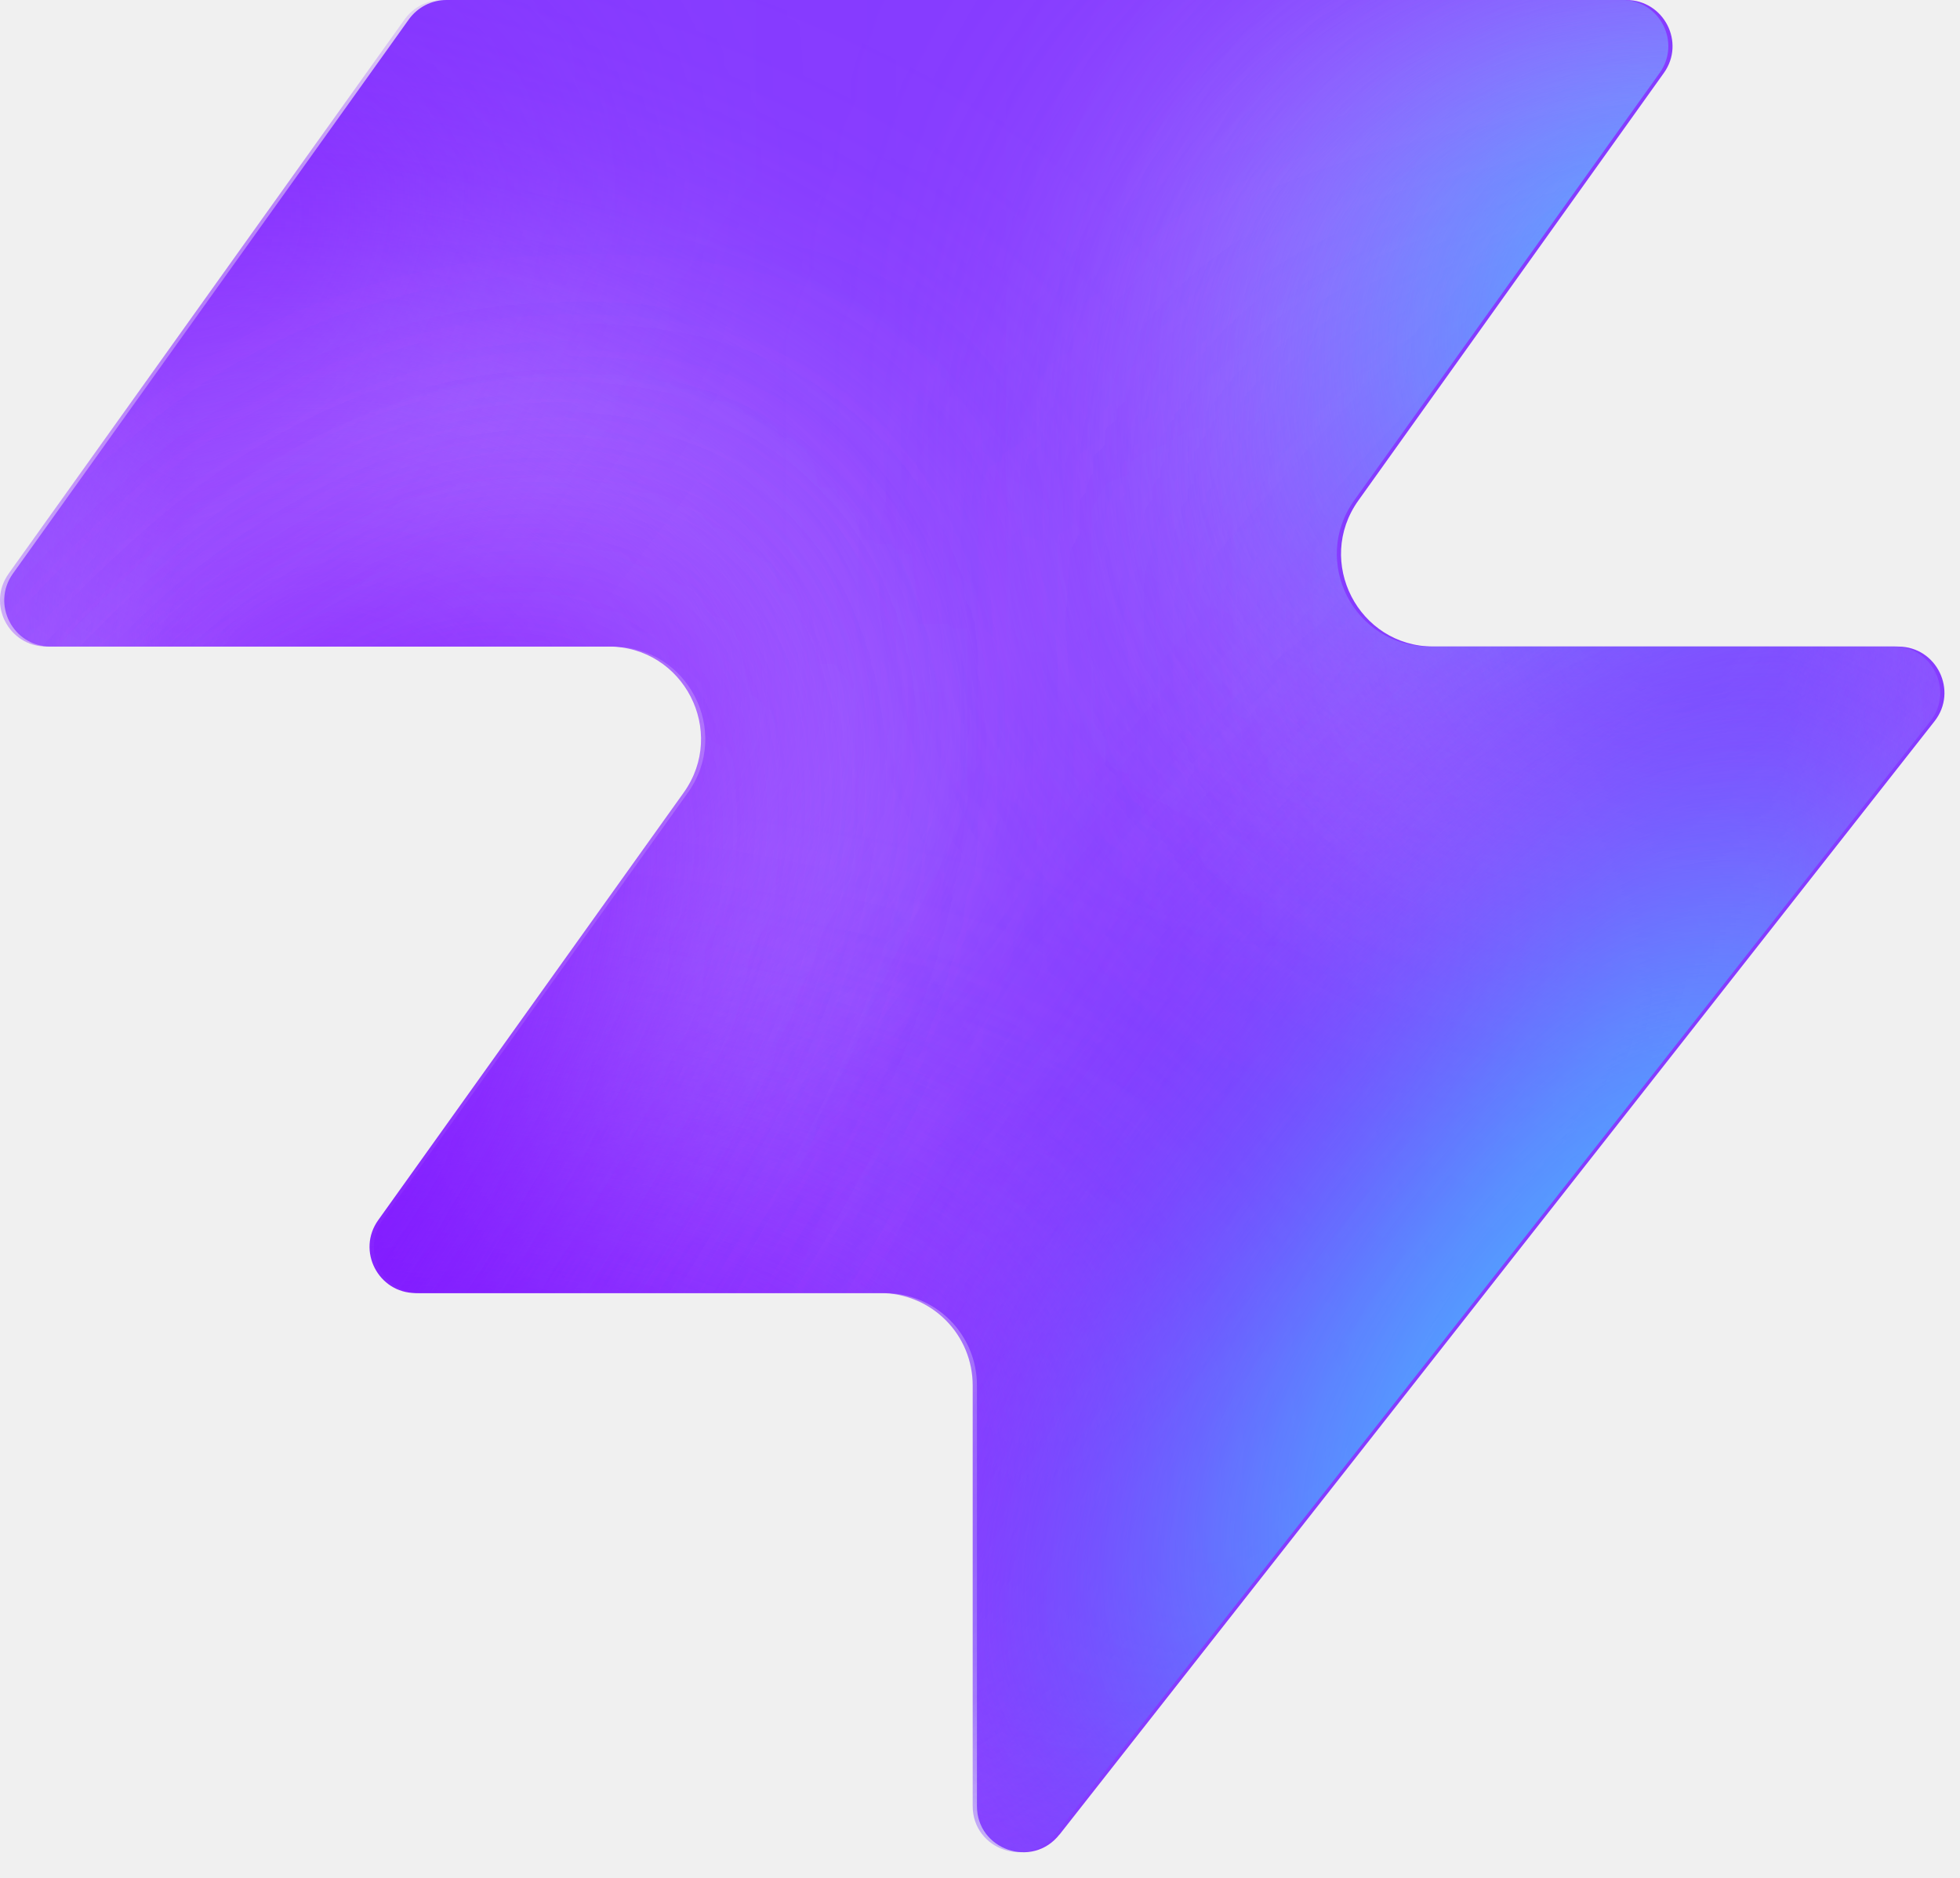
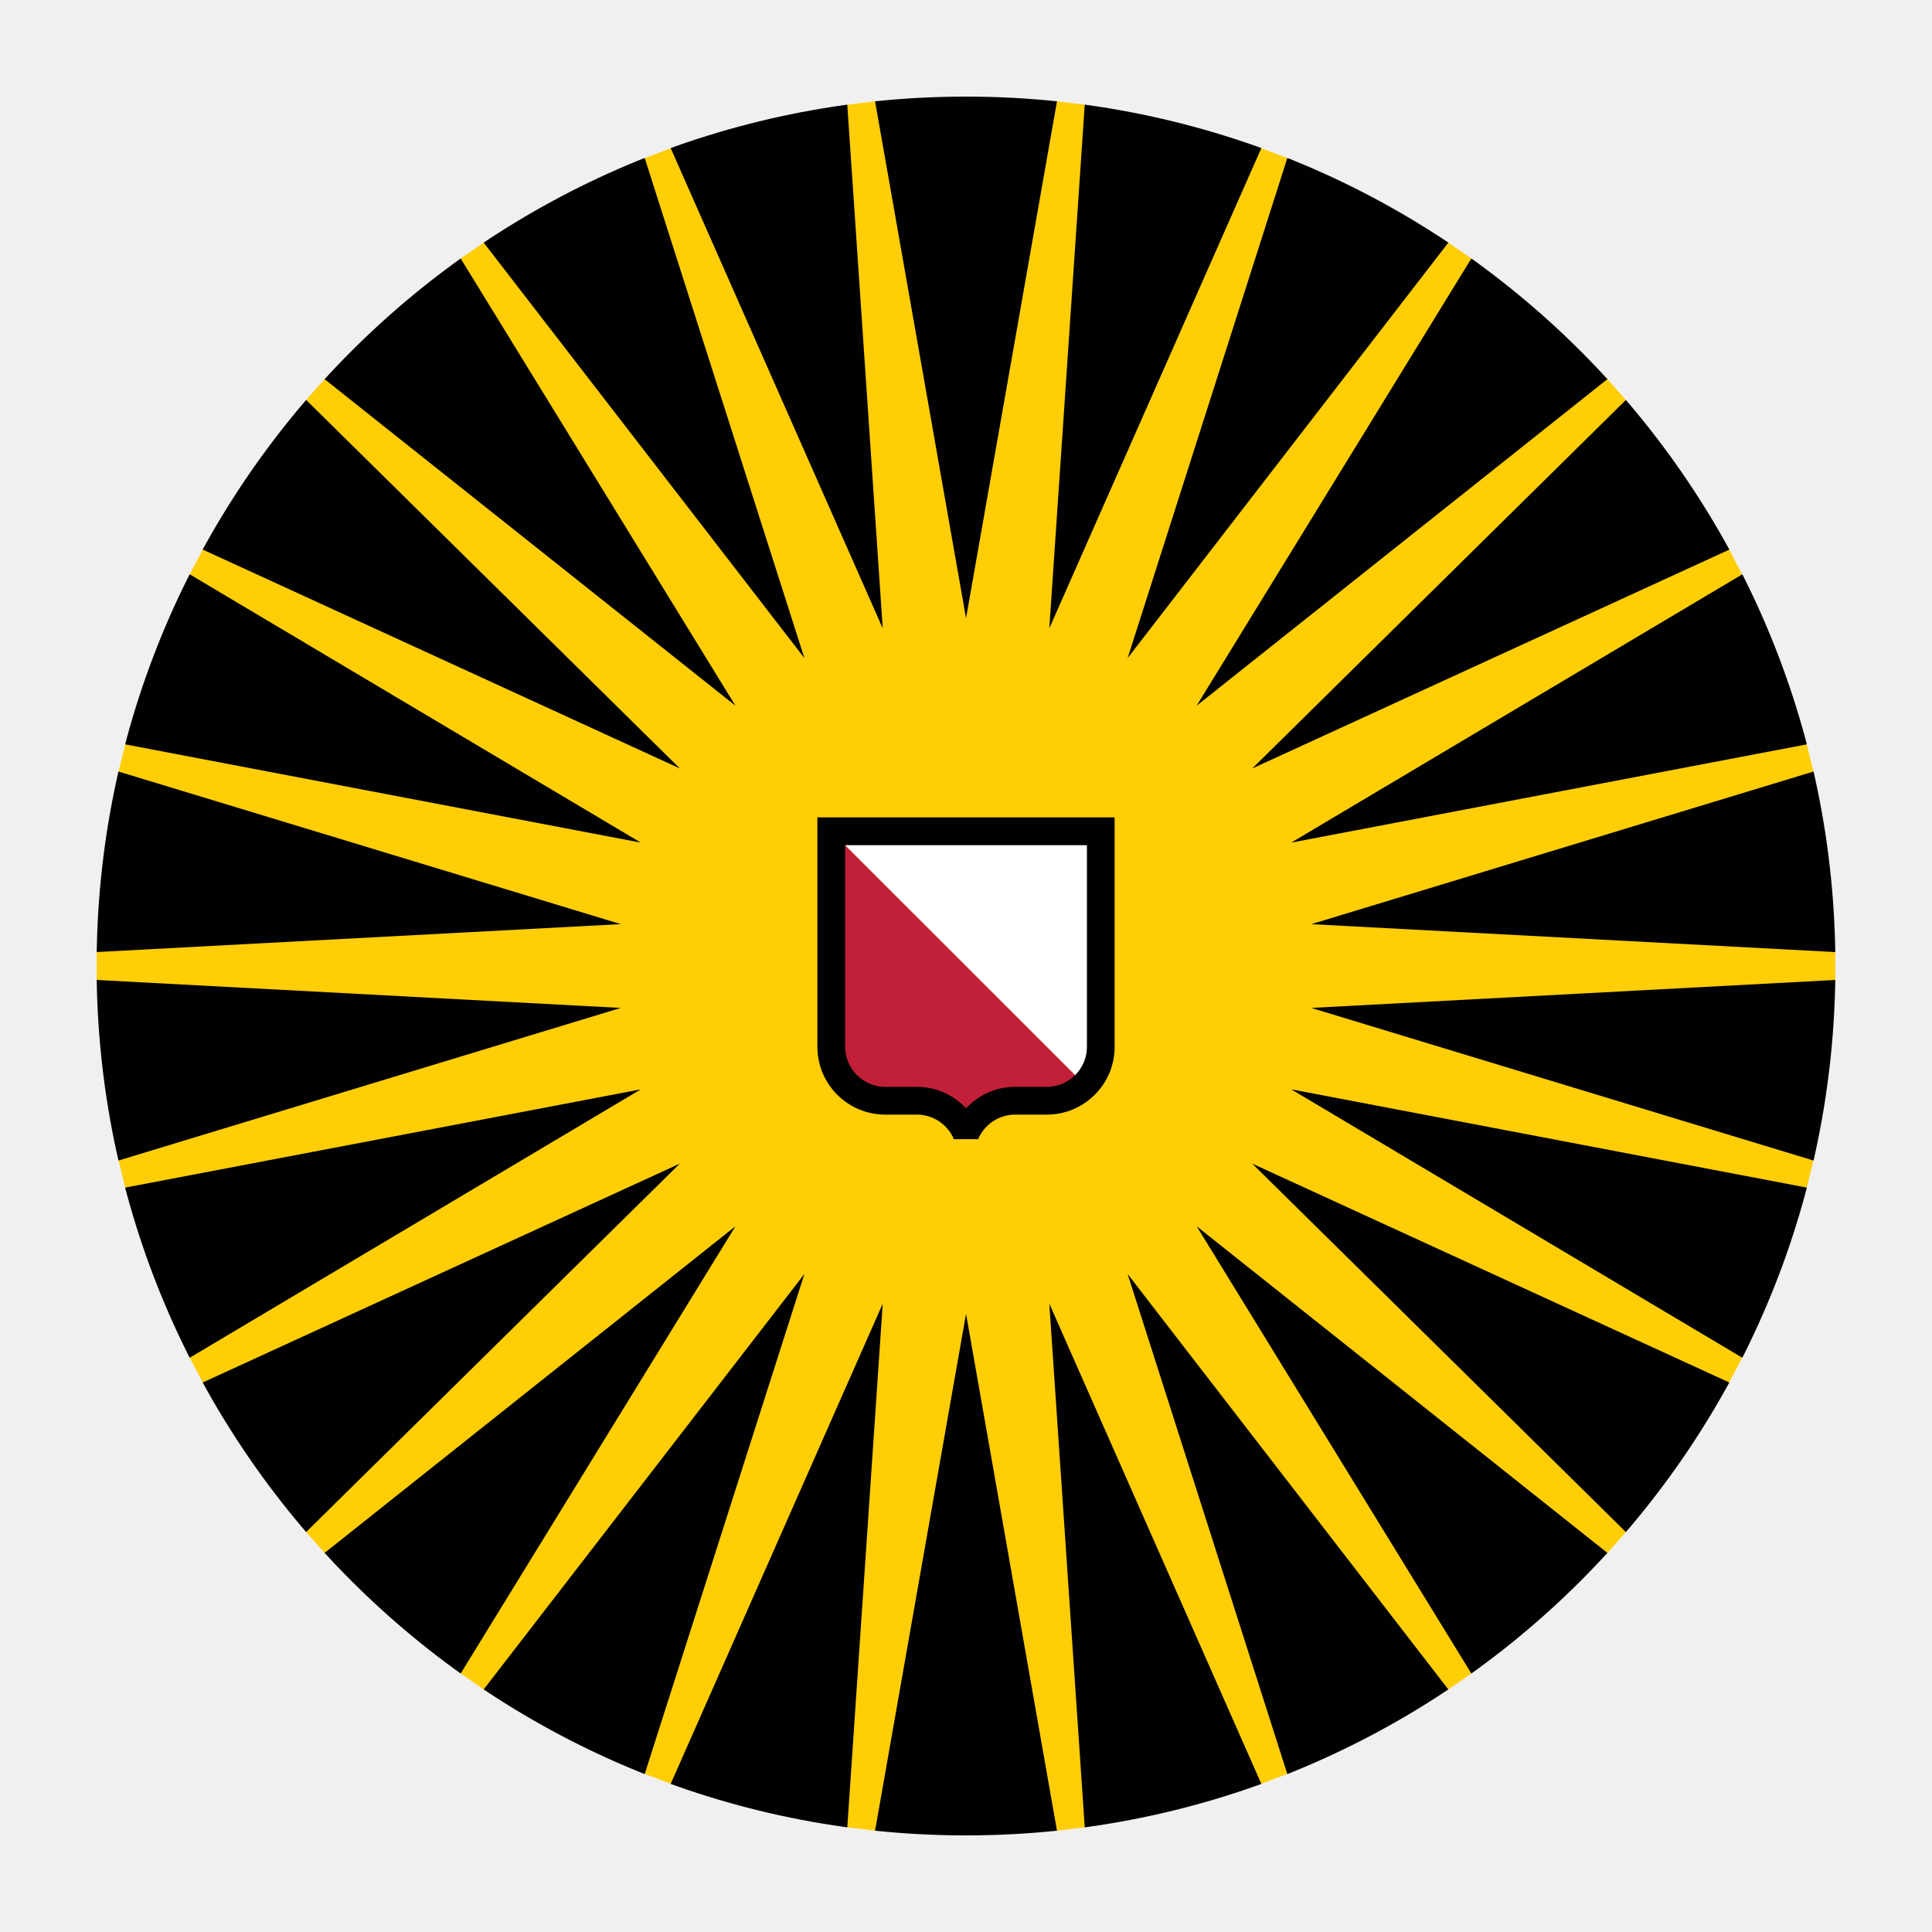
- <svg xmlns="http://www.w3.org/2000/svg" width="48" height="46" fill="none" viewBox="0 0 48 46">
-   <path fill="#863bff" d="M25.946 44.938c-.664.845-2.021.375-2.021-.698V33.937a2.26 2.26 0 0 0-2.262-2.262H10.287c-.92 0-1.456-1.04-.92-1.788l7.48-10.471c1.07-1.497 0-3.578-1.842-3.578H1.237c-.92 0-1.456-1.04-.92-1.788L10.013.474c.214-.297.556-.474.92-.474h28.894c.92 0 1.456 1.04.92 1.788l-7.48 10.471c-1.07 1.498 0 3.579 1.842 3.579h11.377c.943 0 1.473 1.088.89 1.83L25.947 44.94z" style="fill:#863bff;fill:color(display-p3 .525 .23 1);fill-opacity:1" />
-   <mask id="a" width="48" height="46" x="0" y="0" maskUnits="userSpaceOnUse" style="mask-type:alpha">
-     <path fill="#000" d="M25.842 44.938c-.664.844-2.021.375-2.021-.698V33.937a2.26 2.26 0 0 0-2.262-2.262H10.183c-.92 0-1.456-1.04-.92-1.788l7.48-10.471c1.07-1.498 0-3.579-1.842-3.579H1.133c-.92 0-1.456-1.04-.92-1.787L9.91.473c.214-.297.556-.474.92-.474h28.894c.92 0 1.456 1.04.92 1.788l-7.48 10.471c-1.07 1.498 0 3.578 1.842 3.578h11.377c.943 0 1.473 1.088.89 1.832L25.843 44.94z" style="fill:#000;fill-opacity:1" />
-   </mask>
-   <g mask="url(#a)">
-     <g filter="url(#b)">
-       <ellipse cx="5.508" cy="14.704" fill="#ede6ff" rx="5.508" ry="14.704" style="fill:#ede6ff;fill:color(display-p3 .927 .903 1);fill-opacity:1" transform="matrix(.00324 1 1 -.00324 -4.47 31.516)" />
-     </g>
-     <g filter="url(#c)">
-       <ellipse cx="10.399" cy="29.851" fill="#ede6ff" rx="10.399" ry="29.851" style="fill:#ede6ff;fill:color(display-p3 .927 .903 1);fill-opacity:1" transform="matrix(.00324 1 1 -.00324 -39.328 7.883)" />
-     </g>
-     <g filter="url(#d)">
-       <ellipse cx="5.508" cy="30.487" fill="#7e14ff" rx="5.508" ry="30.487" style="fill:#7e14ff;fill:color(display-p3 .492 .077 1);fill-opacity:1" transform="rotate(89.814 -25.913 -14.639)scale(1 -1)" />
-     </g>
-     <g filter="url(#e)">
-       <ellipse cx="5.508" cy="30.599" fill="#7e14ff" rx="5.508" ry="30.599" style="fill:#7e14ff;fill:color(display-p3 .492 .077 1);fill-opacity:1" transform="rotate(89.814 -32.644 -3.334)scale(1 -1)" />
-     </g>
-     <g filter="url(#f)">
-       <ellipse cx="5.508" cy="30.599" fill="#7e14ff" rx="5.508" ry="30.599" style="fill:#7e14ff;fill:color(display-p3 .492 .077 1);fill-opacity:1" transform="matrix(.00324 1 1 -.00324 -34.34 30.47)" />
-     </g>
-     <g filter="url(#g)">
-       <ellipse cx="14.072" cy="22.078" fill="#ede6ff" rx="14.072" ry="22.078" style="fill:#ede6ff;fill:color(display-p3 .927 .903 1);fill-opacity:1" transform="rotate(93.35 24.506 48.493)scale(-1 1)" />
-     </g>
-     <g filter="url(#h)">
-       <ellipse cx="3.47" cy="21.501" fill="#7e14ff" rx="3.47" ry="21.501" style="fill:#7e14ff;fill:color(display-p3 .492 .077 1);fill-opacity:1" transform="rotate(89.009 28.708 47.59)scale(-1 1)" />
-     </g>
-     <g filter="url(#i)">
-       <ellipse cx="3.47" cy="21.501" fill="#7e14ff" rx="3.47" ry="21.501" style="fill:#7e14ff;fill:color(display-p3 .492 .077 1);fill-opacity:1" transform="rotate(89.009 28.708 47.59)scale(-1 1)" />
-     </g>
-     <g filter="url(#j)">
-       <ellipse cx=".387" cy="8.972" fill="#7e14ff" rx="4.407" ry="29.108" style="fill:#7e14ff;fill:color(display-p3 .492 .077 1);fill-opacity:1" transform="rotate(39.51 .387 8.972)" />
-     </g>
-     <g filter="url(#k)">
-       <ellipse cx="47.523" cy="-6.092" fill="#7e14ff" rx="4.407" ry="29.108" style="fill:#7e14ff;fill:color(display-p3 .492 .077 1);fill-opacity:1" transform="rotate(37.892 47.523 -6.092)" />
-     </g>
-     <g filter="url(#l)">
-       <ellipse cx="41.412" cy="6.333" fill="#47bfff" rx="5.971" ry="9.665" style="fill:#47bfff;fill:color(display-p3 .28 .748 1);fill-opacity:1" transform="rotate(37.892 41.412 6.333)" />
-     </g>
-     <g filter="url(#m)">
-       <ellipse cx="-1.879" cy="38.332" fill="#7e14ff" rx="4.407" ry="29.108" style="fill:#7e14ff;fill:color(display-p3 .492 .077 1);fill-opacity:1" transform="rotate(37.892 -1.88 38.332)" />
-     </g>
-     <g filter="url(#n)">
-       <ellipse cx="-1.879" cy="38.332" fill="#7e14ff" rx="4.407" ry="29.108" style="fill:#7e14ff;fill:color(display-p3 .492 .077 1);fill-opacity:1" transform="rotate(37.892 -1.88 38.332)" />
-     </g>
-     <g filter="url(#o)">
-       <ellipse cx="35.651" cy="29.907" fill="#7e14ff" rx="4.407" ry="29.108" style="fill:#7e14ff;fill:color(display-p3 .492 .077 1);fill-opacity:1" transform="rotate(37.892 35.651 29.907)" />
-     </g>
-     <g filter="url(#p)">
-       <ellipse cx="38.418" cy="32.4" fill="#47bfff" rx="5.971" ry="15.297" style="fill:#47bfff;fill:color(display-p3 .28 .748 1);fill-opacity:1" transform="rotate(37.892 38.418 32.4)" />
+ <svg xmlns="http://www.w3.org/2000/svg" xmlns:xlink="http://www.w3.org/1999/xlink" version="1.1" x="0px" y="0px" viewBox="0 0 500 500" style="enable-background:new 0 0 500 500;" xml:space="preserve">
+   <style type="text/css">
+ 	.st0{display:none;}
+ 	.st1{display:inline;}
+ 	.st2{fill:#FFCE06;}
+ 	.st3{clip-path:url(#SVGID_00000134226997444116979340000002088609532167313024_);fill:#010101;}
+ 	.st4{fill:#C12038;}
+ 	.st5{fill:#FFFFFF;}
+ 	.st6{fill:#010101;}
+ 	.st7{clip-path:url(#SVGID_00000109018501604700352590000009933534986948480678_);}
+ 	.st8{clip-path:url(#SVGID_00000037691609277851010130000007209064911866852747_);}
+ 	.st9{clip-path:url(#SVGID_00000098189736498157472000000017188976700334696611_);fill:#010101;}
+ 	.st10{clip-path:url(#SVGID_00000057829951335739834500000011470849729795187109_);fill:#010101;}
+ </style>
+   <g id="Layer_1" class="st0">
+     <g class="st1">
+       <g>
+         <polygon class="st2" points="214.97,32.57 219.24,27.1 226.48,26.22 231.94,30.51 268.03,30.51 273.5,26.22 280.72,27.1      285.01,32.56 320.06,41.2 326.39,38.34 333.19,40.93 336.04,47.27 367.97,64.01 374.79,62.77 380.77,66.89 382.03,73.74      409.06,97.66 415.98,98.1 420.79,103.53 420.38,110.47 440.86,140.13 447.49,142.2 450.88,148.65 448.82,155.27 461.62,189.03      467.58,192.62 469.31,199.68 465.72,205.62 470.06,241.45 474.97,246.36 474.97,253.66 470.06,258.55 465.72,294.35      469.32,300.29 467.59,307.37 461.64,310.94 448.84,344.7 450.9,351.33 447.51,357.79 440.89,359.84 420.38,389.54 420.79,396.49      415.98,401.92 409.06,402.33 382.06,426.25 380.81,433.09 374.83,437.23 368,435.96 336.03,452.73 333.19,459.08 326.39,461.66      320.05,458.8 285.04,467.45 280.76,472.91 273.54,473.78 268.08,469.49 231.97,469.49 226.51,473.78 219.29,472.91      215.01,467.45 179.95,458.8 173.63,461.66 166.83,459.08 163.97,452.73 132.05,435.99 125.22,437.25 119.23,433.1 117.98,426.27      90.95,402.33 84.03,401.92 79.2,396.49 79.61,389.54 59.13,359.89 52.5,357.82 49.12,351.37 51.18,344.73 38.38,310.98      32.44,307.4 30.69,300.32 34.28,294.4 29.93,258.55 25.02,253.66 25.02,246.36 29.93,241.45 34.28,205.67 30.68,199.72      32.43,192.65 38.37,189.06 51.17,155.3 49.1,148.68 52.48,142.23 59.11,140.16 79.62,110.47 79.2,103.53 84.03,98.1 90.95,97.66      117.94,73.75 119.19,66.92 125.18,62.79 132.01,64.05 163.98,47.27 166.83,40.93 173.63,38.34 179.95,41.2    " />
+         <g>
+           <defs>
+             <path id="SVGID_1_" d="M250.01,475C374.27,475,475,374.27,475,250c0-124.25-100.73-225-224.99-225C125.74,25,25,125.75,25,250       C25,374.27,125.74,475,250.01,475z" />
+           </defs>
+           <clipPath id="SVGID_00000053524492446779794900000002195237811306323900_">
+             <use xlink:href="#SVGID_1_" style="overflow:visible;" />
+           </clipPath>
+           <path style="clip-path:url(#SVGID_00000053524492446779794900000002195237811306323900_);fill:#010101;" d="M273.87,24.36      L250.01,160L226.14,24.36 M280.86,25.2l-9.3,137.41l55.63-125.99 M333.73,39.1l-41.9,131.21l84.16-109.03 M381.77,65.29      l-72.08,117.35l107.79-85.69 M422.13,102.18l-98.06,96.71l125.18-57.43 M452.51,147.68l-118.35,70.39l135.27-25.78       M471.13,199.13l-131.77,40.04l137.52,7.33 M476.88,253.51l-137.52,7.34l131.77,40.04 M469.44,307.7l-135.27-25.78l118.35,70.42       M449.25,358.57l-125.18-57.43l98.06,96.69 M417.49,403.08l-107.79-85.72l72.08,117.36 M375.99,438.73l-84.16-109.02l41.9,131.2       M273.87,475.64L250.01,340l-23.87,135.64 M219.15,474.81l9.3-137.42l-55.63,125.98 M166.28,460.9l41.9-131.2l-84.16,109.02       M118.23,434.72l72.1-117.36L82.51,403.08 M77.87,397.83l98.07-96.69L50.76,358.57 M47.49,352.34l118.36-70.42L30.56,307.7       M28.87,300.89l131.78-40.04l-137.53-7.34 M23.12,246.49l137.53-7.33L28.87,199.13 M30.56,192.29l135.29,25.78L47.49,147.68       M50.76,141.45l125.19,57.43l-98.07-96.71 M82.51,96.94l107.82,85.69l-72.1-117.35 M124.02,61.29l84.16,109.03L166.28,39.1       M172.82,36.62l55.63,125.99l-9.3-137.41 M327.19,463.37l-55.63-125.98l9.3,137.42" />
+         </g>
+         <g>
+           <path class="st4" d="M280.86,280.84c-2.54,2.59-6.06,4.19-9.96,4.19h-8.19c-4.58,0-8.66,2.22-11.2,5.64h-3.02      c-2.53-3.43-6.61-5.64-11.2-5.64h-8.18c-7.7,0-13.93-6.23-13.93-13.93v-55.93" />
+           <path class="st5" d="M215.18,215.17h69.65v55.93c0,3.82-1.51,7.23-3.97,9.74" />
+           <path class="st6" d="M288.47,270.92c0,9.69-7.87,17.54-17.57,17.54h-8.19c-4.3,0-7.99,2.63-9.57,6.35h-6.28      c-1.57-3.72-5.26-6.35-9.57-6.35h-8.18c-9.7,0-17.57-7.85-17.57-17.54v-59.39h76.92V270.92z M281.29,218.74h-62.56v52.18      c0,5.69,4.65,10.36,10.39,10.36h8.18c4.99,0,9.41,2.09,12.6,5.42h0.22c3.2-3.33,7.61-5.42,12.6-5.42h8.19      c5.74,0,10.39-4.67,10.39-10.36V218.74z" />
+         </g>
+       </g>
    </g>
  </g>
-   <defs>
-     <filter id="b" width="60.045" height="41.654" x="-19.77" y="16.149" color-interpolation-filters="sRGB" filterUnits="userSpaceOnUse">
-       <feFlood flood-opacity="0" result="BackgroundImageFix" />
-       <feBlend in="SourceGraphic" in2="BackgroundImageFix" result="shape" />
-       <feGaussianBlur result="effect1_foregroundBlur_2002_17158" stdDeviation="7.659" />
-     </filter>
-     <filter id="c" width="90.34" height="51.437" x="-54.613" y="-7.533" color-interpolation-filters="sRGB" filterUnits="userSpaceOnUse">
-       <feFlood flood-opacity="0" result="BackgroundImageFix" />
-       <feBlend in="SourceGraphic" in2="BackgroundImageFix" result="shape" />
-       <feGaussianBlur result="effect1_foregroundBlur_2002_17158" stdDeviation="7.659" />
-     </filter>
-     <filter id="d" width="79.355" height="29.4" x="-49.64" y="2.03" color-interpolation-filters="sRGB" filterUnits="userSpaceOnUse">
-       <feFlood flood-opacity="0" result="BackgroundImageFix" />
-       <feBlend in="SourceGraphic" in2="BackgroundImageFix" result="shape" />
-       <feGaussianBlur result="effect1_foregroundBlur_2002_17158" stdDeviation="4.596" />
-     </filter>
-     <filter id="e" width="79.579" height="29.4" x="-45.045" y="20.029" color-interpolation-filters="sRGB" filterUnits="userSpaceOnUse">
-       <feFlood flood-opacity="0" result="BackgroundImageFix" />
-       <feBlend in="SourceGraphic" in2="BackgroundImageFix" result="shape" />
-       <feGaussianBlur result="effect1_foregroundBlur_2002_17158" stdDeviation="4.596" />
-     </filter>
-     <filter id="f" width="79.579" height="29.4" x="-43.513" y="21.178" color-interpolation-filters="sRGB" filterUnits="userSpaceOnUse">
-       <feFlood flood-opacity="0" result="BackgroundImageFix" />
-       <feBlend in="SourceGraphic" in2="BackgroundImageFix" result="shape" />
-       <feGaussianBlur result="effect1_foregroundBlur_2002_17158" stdDeviation="4.596" />
-     </filter>
-     <filter id="g" width="74.749" height="58.852" x="15.756" y="-17.901" color-interpolation-filters="sRGB" filterUnits="userSpaceOnUse">
-       <feFlood flood-opacity="0" result="BackgroundImageFix" />
-       <feBlend in="SourceGraphic" in2="BackgroundImageFix" result="shape" />
-       <feGaussianBlur result="effect1_foregroundBlur_2002_17158" stdDeviation="7.659" />
-     </filter>
-     <filter id="h" width="61.377" height="25.362" x="23.548" y="2.284" color-interpolation-filters="sRGB" filterUnits="userSpaceOnUse">
-       <feFlood flood-opacity="0" result="BackgroundImageFix" />
-       <feBlend in="SourceGraphic" in2="BackgroundImageFix" result="shape" />
-       <feGaussianBlur result="effect1_foregroundBlur_2002_17158" stdDeviation="4.596" />
-     </filter>
-     <filter id="i" width="61.377" height="25.362" x="23.548" y="2.284" color-interpolation-filters="sRGB" filterUnits="userSpaceOnUse">
-       <feFlood flood-opacity="0" result="BackgroundImageFix" />
-       <feBlend in="SourceGraphic" in2="BackgroundImageFix" result="shape" />
-       <feGaussianBlur result="effect1_foregroundBlur_2002_17158" stdDeviation="4.596" />
-     </filter>
-     <filter id="j" width="56.045" height="63.649" x="-27.636" y="-22.853" color-interpolation-filters="sRGB" filterUnits="userSpaceOnUse">
-       <feFlood flood-opacity="0" result="BackgroundImageFix" />
-       <feBlend in="SourceGraphic" in2="BackgroundImageFix" result="shape" />
-       <feGaussianBlur result="effect1_foregroundBlur_2002_17158" stdDeviation="4.596" />
-     </filter>
-     <filter id="k" width="54.814" height="64.646" x="20.116" y="-38.415" color-interpolation-filters="sRGB" filterUnits="userSpaceOnUse">
-       <feFlood flood-opacity="0" result="BackgroundImageFix" />
-       <feBlend in="SourceGraphic" in2="BackgroundImageFix" result="shape" />
-       <feGaussianBlur result="effect1_foregroundBlur_2002_17158" stdDeviation="4.596" />
-     </filter>
-     <filter id="l" width="33.541" height="35.313" x="24.641" y="-11.323" color-interpolation-filters="sRGB" filterUnits="userSpaceOnUse">
-       <feFlood flood-opacity="0" result="BackgroundImageFix" />
-       <feBlend in="SourceGraphic" in2="BackgroundImageFix" result="shape" />
-       <feGaussianBlur result="effect1_foregroundBlur_2002_17158" stdDeviation="4.596" />
-     </filter>
-     <filter id="m" width="54.814" height="64.646" x="-29.286" y="6.009" color-interpolation-filters="sRGB" filterUnits="userSpaceOnUse">
-       <feFlood flood-opacity="0" result="BackgroundImageFix" />
-       <feBlend in="SourceGraphic" in2="BackgroundImageFix" result="shape" />
-       <feGaussianBlur result="effect1_foregroundBlur_2002_17158" stdDeviation="4.596" />
-     </filter>
-     <filter id="n" width="54.814" height="64.646" x="-29.286" y="6.009" color-interpolation-filters="sRGB" filterUnits="userSpaceOnUse">
-       <feFlood flood-opacity="0" result="BackgroundImageFix" />
-       <feBlend in="SourceGraphic" in2="BackgroundImageFix" result="shape" />
-       <feGaussianBlur result="effect1_foregroundBlur_2002_17158" stdDeviation="4.596" />
-     </filter>
-     <filter id="o" width="54.814" height="64.646" x="8.244" y="-2.416" color-interpolation-filters="sRGB" filterUnits="userSpaceOnUse">
-       <feFlood flood-opacity="0" result="BackgroundImageFix" />
-       <feBlend in="SourceGraphic" in2="BackgroundImageFix" result="shape" />
-       <feGaussianBlur result="effect1_foregroundBlur_2002_17158" stdDeviation="4.596" />
-     </filter>
-     <filter id="p" width="39.409" height="43.623" x="18.713" y="10.588" color-interpolation-filters="sRGB" filterUnits="userSpaceOnUse">
-       <feFlood flood-opacity="0" result="BackgroundImageFix" />
-       <feBlend in="SourceGraphic" in2="BackgroundImageFix" result="shape" />
-       <feGaussianBlur result="effect1_foregroundBlur_2002_17158" stdDeviation="4.596" />
-     </filter>
-   </defs>
+   <g id="Layer_2" class="st0">
+     <g class="st1">
+       <defs>
+         <polygon id="SVGID_00000140707723731479616930000006366060104902542500_" points="500,500 0,500 0,0    " />
+       </defs>
+       <clipPath id="SVGID_00000038395218487110493710000006001711653494093730_">
+         <use xlink:href="#SVGID_00000140707723731479616930000006366060104902542500_" style="overflow:visible;" />
+       </clipPath>
+       <g style="clip-path:url(#SVGID_00000038395218487110493710000006001711653494093730_);">
+         <defs>
+           <polygon id="SVGID_00000176758112472497208450000008072245058703506333_" points="0.49,0.72 500.49,0.72 500.49,500.72     " />
+         </defs>
+         <clipPath id="SVGID_00000039103334462624828550000014736058182843070864_">
+           <use xlink:href="#SVGID_00000176758112472497208450000008072245058703506333_" style="overflow:visible;" />
+         </clipPath>
+         <g style="clip-path:url(#SVGID_00000039103334462624828550000014736058182843070864_);">
+           <polygon class="st2" points="215.46,33.29 219.73,27.82 226.96,26.94 232.42,31.23 268.52,31.23 273.99,26.94 281.2,27.82       285.49,33.28 320.54,41.93 326.87,39.07 333.67,41.65 336.52,47.99 368.45,64.74 375.28,63.49 381.26,67.61 382.51,74.46       409.54,98.38 416.46,98.82 421.27,104.25 420.86,111.19 441.34,140.85 447.97,142.92 451.37,149.37 449.3,155.99 462.1,189.75       468.06,193.34 469.79,200.41 466.21,206.34 470.54,242.17 475.45,247.08 475.45,254.38 470.54,259.27 466.21,295.07       469.8,301.01 468.07,308.09 462.12,311.66 449.32,345.42 451.38,352.05 447.99,358.51 441.37,360.56 420.86,390.26       421.27,397.21 416.46,402.64 409.54,403.05 382.55,426.97 381.29,433.81 375.32,437.95 368.48,436.68 336.51,453.45       333.67,459.8 326.87,462.38 320.54,459.52 285.53,468.17 281.24,473.64 274.02,474.5 268.56,470.21 232.46,470.21 226.99,474.5       219.77,473.64 215.49,468.17 180.44,459.52 174.11,462.38 167.31,459.8 164.45,453.45 132.53,436.71 125.7,437.97       119.71,433.82 118.46,426.99 91.43,403.05 84.51,402.64 79.68,397.21 80.09,390.26 59.62,360.61 52.98,358.54 49.6,352.1       51.67,345.46 38.86,311.7 32.92,308.12 31.18,301.04 34.77,295.12 30.41,259.27 25.51,254.38 25.51,247.08 30.41,242.17       34.76,206.39 31.16,200.44 32.91,193.37 38.85,189.78 51.65,156.03 49.58,149.4 52.96,142.96 59.59,140.88 80.1,111.19       79.68,104.25 84.51,98.82 91.43,98.38 118.43,74.48 119.67,67.64 125.67,63.51 132.49,64.77 164.46,47.99 167.31,41.65       174.11,39.07 180.44,41.93     " />
+           <g>
+             <defs>
+               <path id="SVGID_00000160158339679666881880000009687514324107041456_" d="M250.49,475.72c124.26,0,224.99-100.74,224.99-225        c0-124.25-100.73-225-224.99-225c-124.27,0-225.01,100.76-225.01,225C25.48,374.99,126.22,475.72,250.49,475.72z" />
+             </defs>
+             <clipPath id="SVGID_00000053537589424602478720000004934586628956546484_">
+               <use xlink:href="#SVGID_00000160158339679666881880000009687514324107041456_" style="overflow:visible;" />
+             </clipPath>
+             <path style="clip-path:url(#SVGID_00000053537589424602478720000004934586628956546484_);fill:#010101;" d="M274.35,25.08       l-23.86,135.64L226.62,25.08 M281.34,25.92l-9.3,137.41l55.63-125.99 M334.21,39.83l-41.9,131.21l84.16-109.03 M382.26,66.01       l-72.08,117.35l107.79-85.69 M422.62,102.9l-98.06,96.71l125.18-57.43 M452.99,148.4l-118.35,70.39l135.27-25.78        M471.62,199.85l-131.77,40.04l137.52,7.33 M477.36,254.23l-137.52,7.34l131.77,40.04 M469.92,308.42l-135.27-25.78       l118.35,70.42 M449.73,359.29l-125.18-57.43l98.06,96.69 M417.97,403.8l-107.79-85.72l72.08,117.36 M376.48,439.45       l-84.16-109.02l41.9,131.2 M274.35,476.36l-23.86-135.64l-23.87,135.64 M219.64,475.53l9.3-137.42l-55.63,125.98        M166.76,461.63l41.9-131.2l-84.16,109.02 M118.71,435.44l72.1-117.36L82.99,403.8 M78.36,398.55l98.07-96.69L51.24,359.29        M47.97,353.06l118.36-70.42L31.04,308.42 M29.36,301.61l131.78-40.04l-137.53-7.34 M23.61,247.22l137.53-7.33L29.36,199.85        M31.04,193.01l135.29,25.78L47.97,148.4 M51.24,142.17l125.19,57.43L78.36,102.9 M82.99,97.66l107.82,85.69l-72.1-117.35        M124.51,62.01l84.16,109.03l-41.9-131.21 M173.31,37.35l55.63,125.99l-9.3-137.41 M327.67,464.09l-55.63-125.98l9.3,137.42" />
+           </g>
+           <g>
+             <path class="st4" d="M281.34,281.56c-2.54,2.59-6.06,4.19-9.96,4.19h-8.19c-4.58,0-8.66,2.22-11.2,5.64h-3.02       c-2.53-3.43-6.61-5.64-11.2-5.64h-8.18c-7.7,0-13.93-6.23-13.93-13.93v-55.93" />
+             <path class="st5" d="M215.66,215.89h69.65v55.93c0,3.82-1.51,7.23-3.97,9.74" />
+             <path class="st6" d="M288.95,271.64c0,9.69-7.87,17.54-17.57,17.54h-8.19c-4.3,0-7.99,2.63-9.57,6.35h-6.28       c-1.57-3.72-5.26-6.35-9.57-6.35h-8.18c-9.7,0-17.57-7.85-17.57-17.54v-59.39h76.92V271.64z M281.77,219.46h-62.56v52.18       c0,5.69,4.65,10.36,10.39,10.36h8.18c4.99,0,9.41,2.09,12.6,5.42h0.22c3.2-3.33,7.61-5.42,12.6-5.42h8.19       c5.74,0,10.39-4.67,10.39-10.36V219.46z" />
+           </g>
+         </g>
+       </g>
+     </g>
+   </g>
+   <g id="Layer_4">
+     <g>
+       <polygon class="st2" points="214.97,32.57 219.24,27.1 226.48,26.22 231.94,30.51 268.03,30.51 273.5,26.22 280.72,27.1     285.01,32.56 320.06,41.21 326.39,38.35 333.19,40.93 336.04,47.27 367.97,64.02 374.79,62.77 380.77,66.89 382.03,73.74     409.06,97.66 415.98,98.1 420.79,103.53 420.38,110.47 440.86,140.13 447.49,142.2 450.88,148.65 448.82,155.27 461.62,189.03     467.58,192.62 469.31,199.68 465.72,205.62 470.06,241.45 474.97,246.36 474.97,253.66 470.06,258.55 465.72,294.35     469.32,300.29 467.59,307.37 461.64,310.94 448.84,344.7 450.9,351.32 447.51,357.79 440.89,359.84 420.38,389.54 420.79,396.49     415.98,401.92 409.06,402.33 382.06,426.25 380.81,433.08 374.83,437.23 368,435.96 336.03,452.73 333.19,459.08 326.39,461.65     320.05,458.8 285.04,467.45 280.76,472.91 273.54,473.78 268.08,469.48 231.97,469.48 226.51,473.78 219.29,472.91 215.01,467.45     179.95,458.8 173.63,461.65 166.83,459.08 163.97,452.73 132.05,435.99 125.22,437.24 119.23,433.1 117.98,426.26 90.95,402.33     84.03,401.92 79.2,396.49 79.61,389.54 59.13,359.89 52.5,357.82 49.12,351.37 51.18,344.73 38.38,310.97 32.44,307.4     30.69,300.32 34.28,294.4 29.93,258.55 25.02,253.66 25.02,246.36 29.93,241.45 34.28,205.67 30.68,199.72 32.43,192.65     38.37,189.06 51.17,155.3 49.1,148.68 52.48,142.23 59.11,140.16 79.62,110.47 79.2,103.53 84.03,98.1 90.95,97.66 117.94,73.76     119.19,66.92 125.18,62.79 132.01,64.05 163.98,47.27 166.83,40.93 173.63,38.35 179.95,41.21   " />
+       <g>
+         <defs>
+           <path id="SVGID_00000132059952974051836480000013434556597757079427_" d="M250.01,475C374.27,475,475,374.26,475,250      c0-124.25-100.73-225-224.99-225C125.74,25,25,125.76,25,250C25,374.26,125.74,475,250.01,475z" />
+         </defs>
+         <clipPath id="SVGID_00000049925176535220048600000012367051436181410434_">
+           <use xlink:href="#SVGID_00000132059952974051836480000013434556597757079427_" style="overflow:visible;" />
+         </clipPath>
+         <path style="clip-path:url(#SVGID_00000049925176535220048600000012367051436181410434_);fill:#010101;" d="M273.87,24.36     L250.01,160L226.14,24.36 M280.86,25.2l-9.3,137.41l55.63-125.99 M333.73,39.11l-41.9,131.21l84.16-109.03 M381.77,65.29     l-72.08,117.34l107.79-85.69 M422.13,102.18l-98.06,96.71l125.18-57.43 M452.51,147.68l-118.35,70.39l135.27-25.78      M471.13,199.13l-131.77,40.04l137.52,7.33 M476.88,253.51l-137.52,7.34l131.77,40.04 M469.44,307.7l-135.27-25.78l118.35,70.42      M449.25,358.57l-125.18-57.43l98.06,96.69 M417.49,403.08l-107.79-85.72l72.08,117.36 M375.99,438.73l-84.16-109.02l41.9,131.2      M273.87,475.64L250.01,340l-23.87,135.64 M219.15,474.8l9.3-137.41l-55.63,125.98 M166.28,460.9l41.9-131.2l-84.16,109.02      M118.23,434.72l72.1-117.36L82.51,403.08 M77.87,397.83l98.07-96.69L50.76,358.57 M47.49,352.34l118.36-70.42L30.56,307.7      M28.87,300.89l131.78-40.04l-137.53-7.34 M23.12,246.49l137.53-7.33L28.87,199.13 M30.56,192.29l135.29,25.78L47.49,147.68      M50.76,141.45l125.19,57.43l-98.07-96.71 M82.51,96.94l107.82,85.69l-72.1-117.34 M124.02,61.29l84.16,109.03l-41.9-131.21      M172.82,36.63l55.63,125.99l-9.3-137.41 M327.19,463.37l-55.63-125.98l9.3,137.41" />
+       </g>
+       <g>
+         <path class="st4" d="M280.86,280.84c-2.54,2.59-6.06,4.19-9.96,4.19h-8.19c-4.58,0-8.66,2.22-11.2,5.64h-3.02     c-2.53-3.43-6.61-5.64-11.2-5.64h-8.18c-7.7,0-13.93-6.23-13.93-13.93v-55.93" />
+         <path class="st5" d="M215.18,215.17h69.65v55.93c0,3.82-1.51,7.23-3.97,9.74" />
+         <path class="st6" d="M288.47,270.92c0,9.69-7.87,17.54-17.57,17.54h-8.19c-4.3,0-7.99,2.63-9.57,6.35h-6.28     c-1.57-3.72-5.26-6.35-9.57-6.35h-8.18c-9.7,0-17.57-7.85-17.57-17.54v-59.39h76.92V270.92z M281.29,218.74h-62.56v52.18     c0,5.69,4.65,10.36,10.39,10.36h8.18c4.99,0,9.41,2.09,12.6,5.42h0.22c3.2-3.33,7.61-5.42,12.6-5.42h8.19     c5.74,0,10.39-4.67,10.39-10.36V218.74z" />
+       </g>
+     </g>
+   </g>
</svg>
